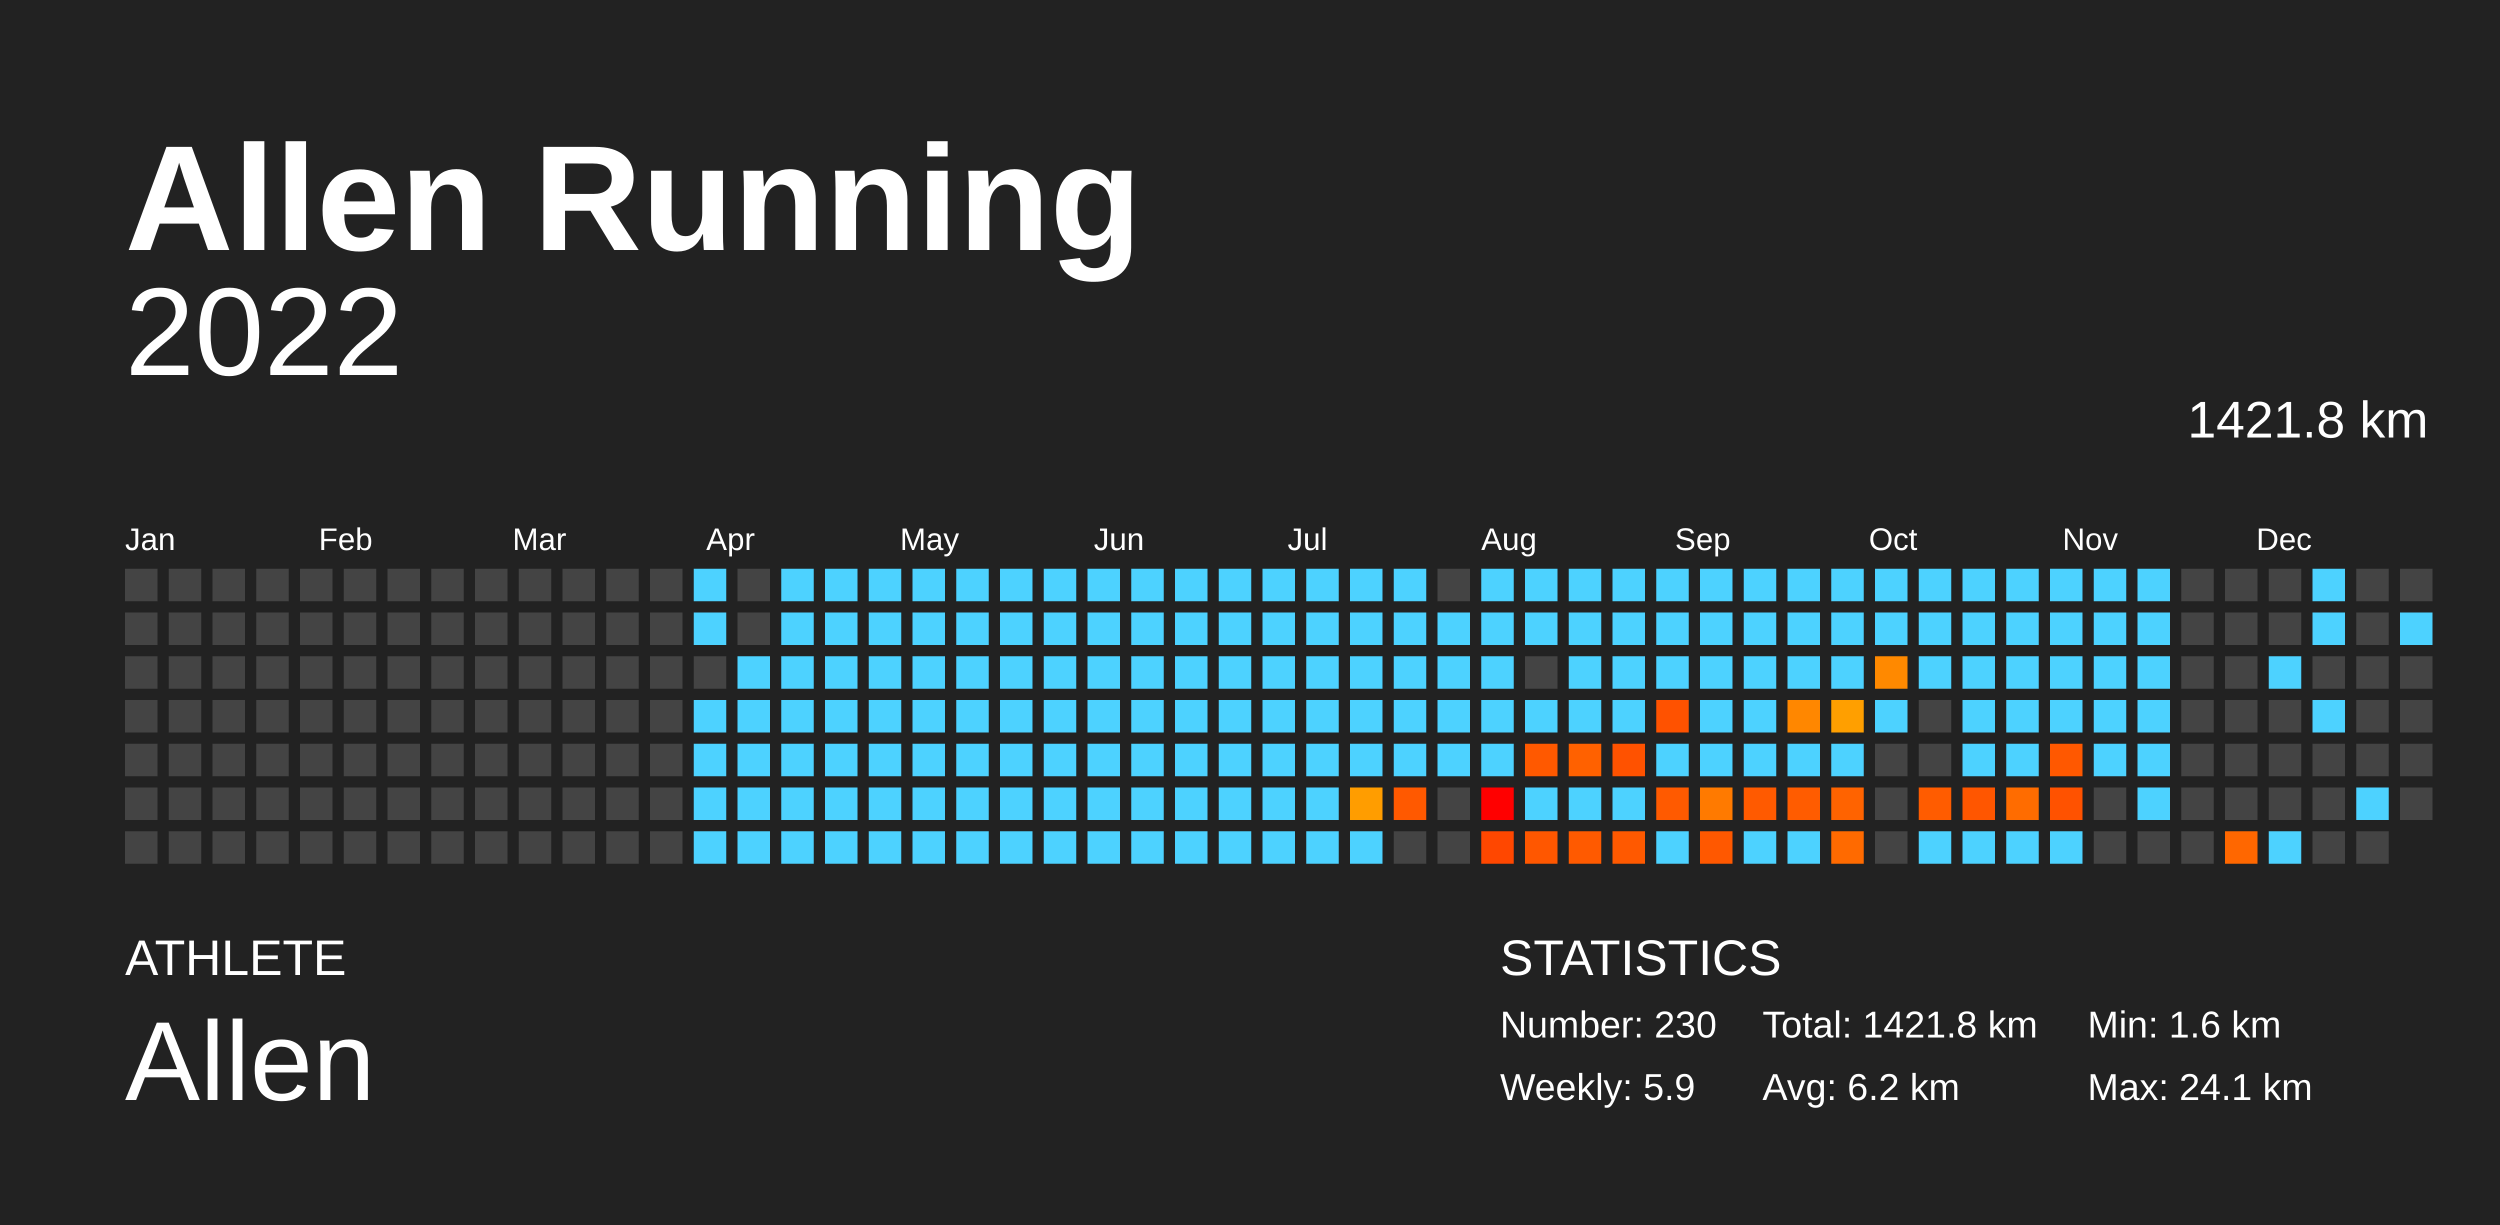
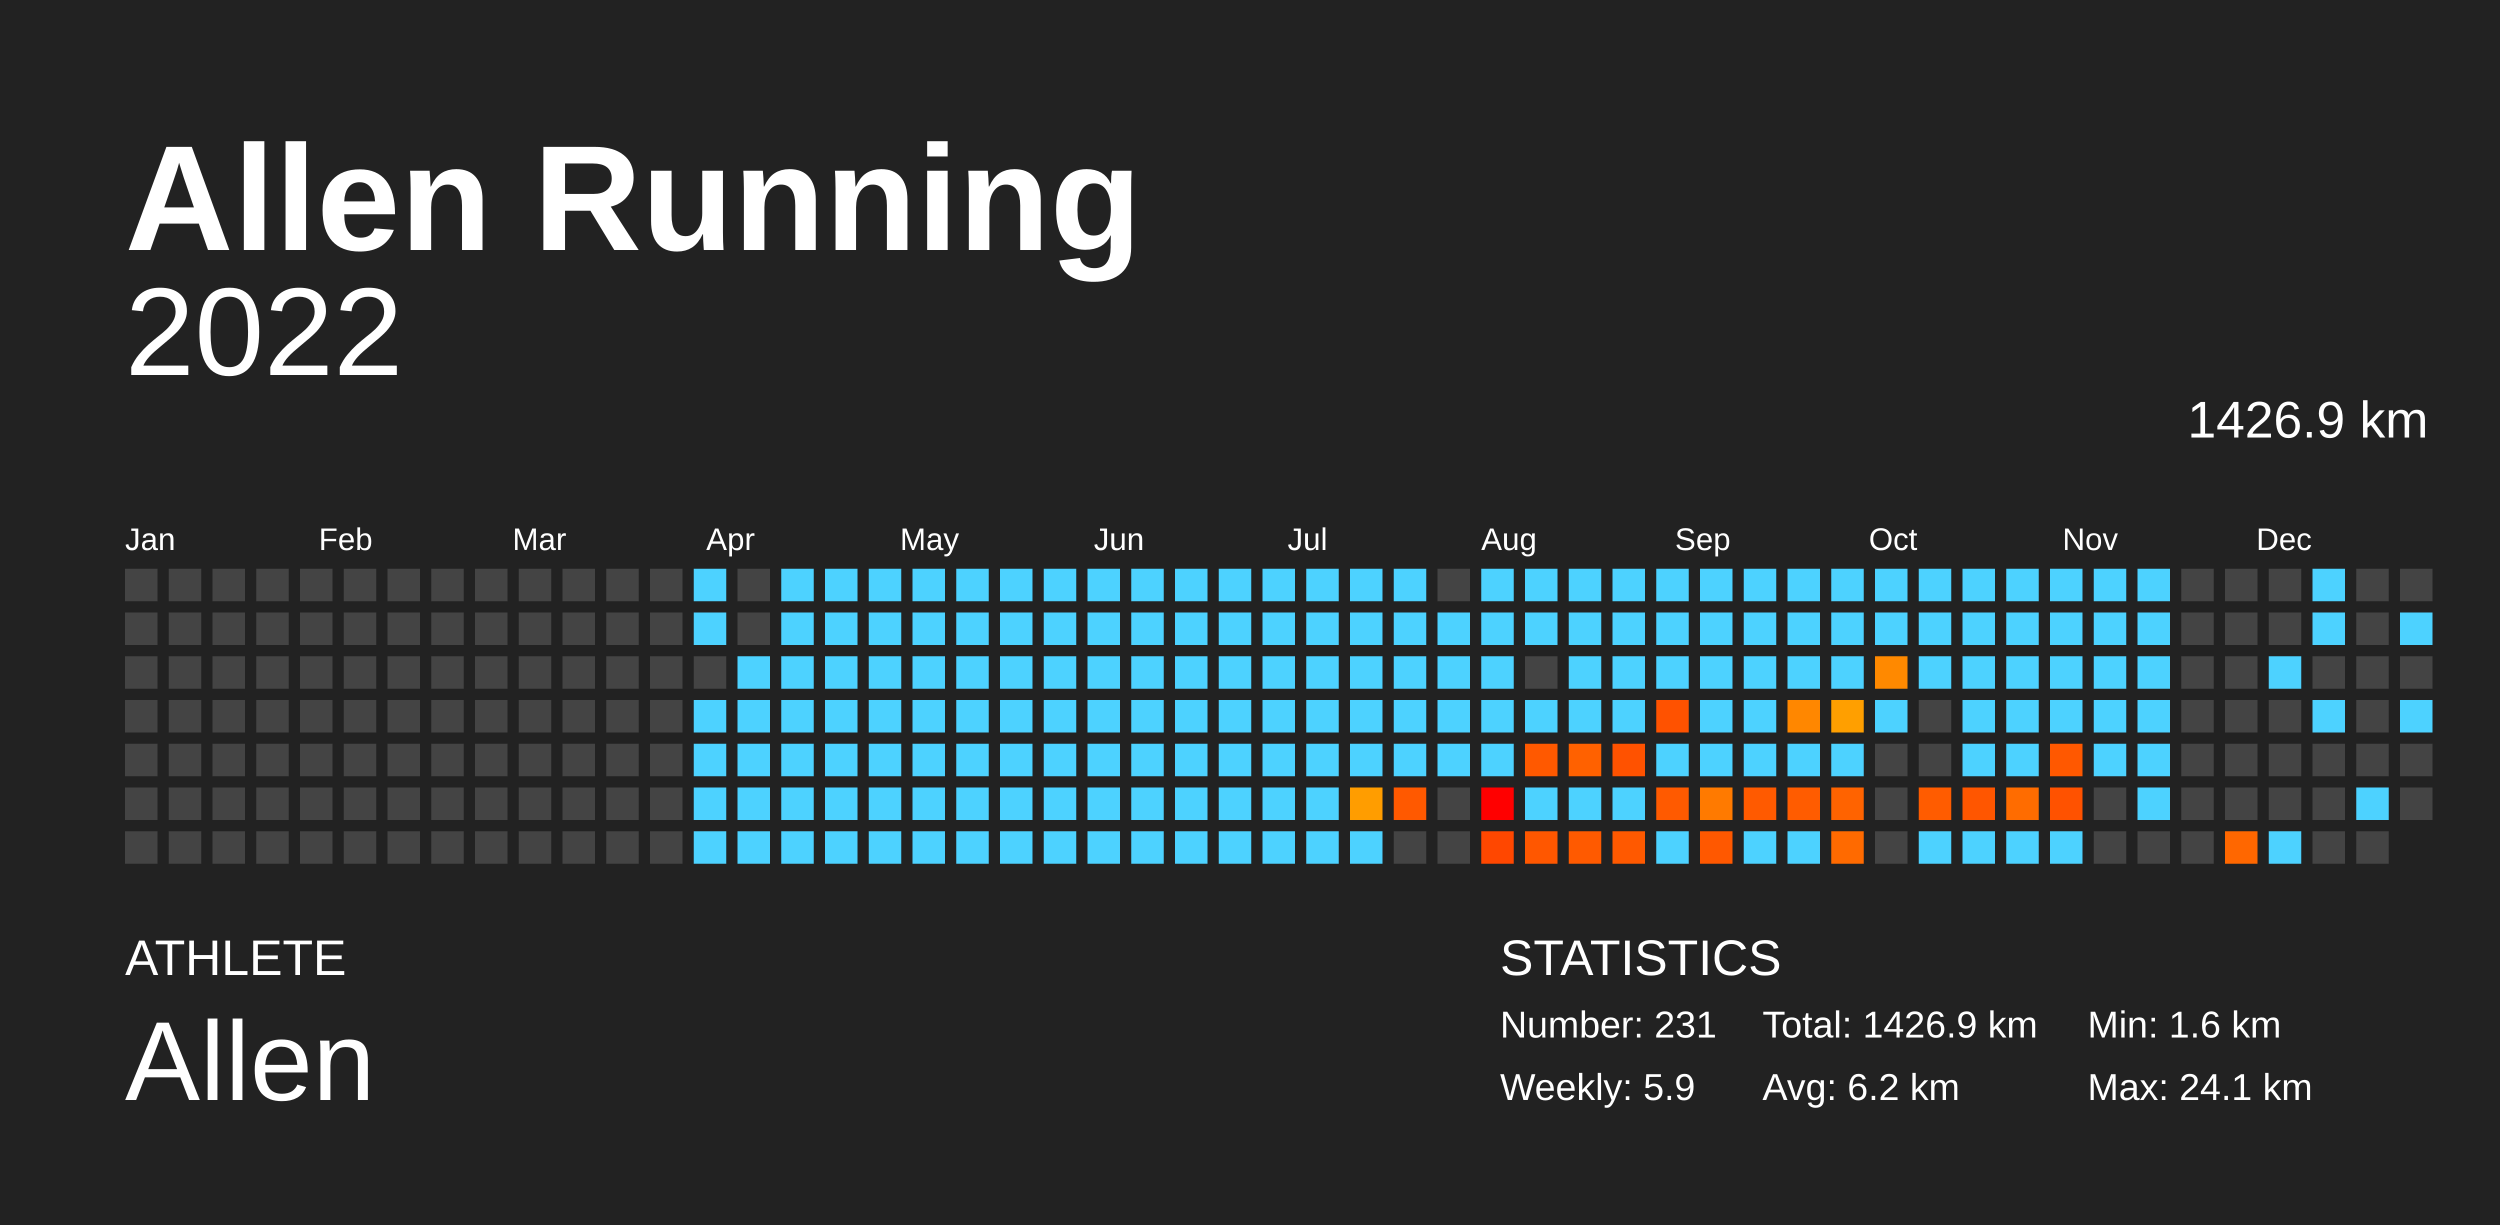
<svg xmlns="http://www.w3.org/2000/svg" baseProfile="full" height="98mm" version="1.1" viewBox="0,0,200,98" width="200mm">
  <defs />
  <rect fill="#222222" height="98" width="200" x="0" y="0" />
  <text fill="#FFFFFF" style="font-size:12px; font-family:Arial; font-weight:bold;" x="10" y="20">Allen Running</text>
  <text fill="#FFFFFF" style="font-size:4px; font-family:Arial" x="10" y="78">ATHLETE</text>
  <text fill="#FFFFFF" style="font-size:9px; font-family:Arial" x="10" y="88">Allen</text>
  <text fill="#FFFFFF" style="font-size:4px; font-family:Arial" x="120" y="78">STATISTICS</text>
-   <text fill="#FFFFFF" style="font-size:3px; font-family:Arial" x="120" y="83">Number: 230</text>
+   <text fill="#FFFFFF" style="font-size:3px; font-family:Arial" x="120" y="83">Number: 231</text>
  <text fill="#FFFFFF" style="font-size:3px; font-family:Arial" x="120" y="88">Weekly: 5.9</text>
-   <text fill="#FFFFFF" style="font-size:3px; font-family:Arial" x="141" y="83">Total: 1421.8 km</text>
+   <text fill="#FFFFFF" style="font-size:3px; font-family:Arial" x="141" y="83">Total: 1426.9 km</text>
  <text fill="#FFFFFF" style="font-size:3px; font-family:Arial" x="141" y="88">Avg: 6.2 km</text>
  <text fill="#FFFFFF" style="font-size:3px; font-family:Arial" x="167" y="83">Min: 1.6 km</text>
  <text fill="#FFFFFF" style="font-size:3px; font-family:Arial" x="167" y="88">Max: 24.1 km</text>
  <text alignment-baseline="hanging" fill="#FFFFFF" style="font-size:10.0px; font-family:Arial;" x="10" y="30">2022</text>
-   <text alignment-baseline="hanging" fill="#FFFFFF" style="font-size:4.125px; font-family:Arial;" x="175" y="35">1421.8 km</text>
+   <text alignment-baseline="hanging" fill="#FFFFFF" style="font-size:4.125px; font-family:Arial;" x="175" y="35">1426.9 km</text>
  <text fill="#FFFFFF" style="font-size:2.5px; font-family:Arial" x="10.0" y="44">Jan</text>
  <text fill="#FFFFFF" style="font-size:2.5px; font-family:Arial" x="25.5" y="44">Feb</text>
  <text fill="#FFFFFF" style="font-size:2.5px; font-family:Arial" x="41.0" y="44">Mar</text>
  <text fill="#FFFFFF" style="font-size:2.5px; font-family:Arial" x="56.5" y="44">Apr</text>
  <text fill="#FFFFFF" style="font-size:2.5px; font-family:Arial" x="72.0" y="44">May</text>
  <text fill="#FFFFFF" style="font-size:2.5px; font-family:Arial" x="87.5" y="44">Jun</text>
  <text fill="#FFFFFF" style="font-size:2.5px; font-family:Arial" x="103.0" y="44">Jul</text>
  <text fill="#FFFFFF" style="font-size:2.5px; font-family:Arial" x="118.5" y="44">Aug</text>
  <text fill="#FFFFFF" style="font-size:2.5px; font-family:Arial" x="134.0" y="44">Sep</text>
  <text fill="#FFFFFF" style="font-size:2.5px; font-family:Arial" x="149.5" y="44">Oct</text>
  <text fill="#FFFFFF" style="font-size:2.5px; font-family:Arial" x="165.0" y="44">Nov</text>
  <text fill="#FFFFFF" style="font-size:2.5px; font-family:Arial" x="180.5" y="44">Dec</text>
  <rect fill="#444444" height="2.6" width="2.6" x="10.0" y="45.5" />
  <rect fill="#444444" height="2.6" width="2.6" x="10.0" y="49.0" />
  <rect fill="#444444" height="2.6" width="2.6" x="10.0" y="52.5" />
  <rect fill="#444444" height="2.6" width="2.6" x="10.0" y="56.0" />
  <rect fill="#444444" height="2.6" width="2.6" x="10.0" y="59.5" />
  <rect fill="#444444" height="2.6" width="2.6" x="10.0" y="63.0" />
  <rect fill="#444444" height="2.6" width="2.6" x="10.0" y="66.5" />
  <rect fill="#444444" height="2.6" width="2.6" x="13.5" y="45.5" />
  <rect fill="#444444" height="2.6" width="2.6" x="13.5" y="49.0" />
  <rect fill="#444444" height="2.6" width="2.6" x="13.5" y="52.5" />
  <rect fill="#444444" height="2.6" width="2.6" x="13.5" y="56.0" />
  <rect fill="#444444" height="2.6" width="2.6" x="13.5" y="59.5" />
  <rect fill="#444444" height="2.6" width="2.6" x="13.5" y="63.0" />
  <rect fill="#444444" height="2.6" width="2.6" x="13.5" y="66.5" />
  <rect fill="#444444" height="2.6" width="2.6" x="17.0" y="45.5" />
  <rect fill="#444444" height="2.6" width="2.6" x="17.0" y="49.0" />
  <rect fill="#444444" height="2.6" width="2.6" x="17.0" y="52.5" />
  <rect fill="#444444" height="2.6" width="2.6" x="17.0" y="56.0" />
  <rect fill="#444444" height="2.6" width="2.6" x="17.0" y="59.5" />
  <rect fill="#444444" height="2.6" width="2.6" x="17.0" y="63.0" />
  <rect fill="#444444" height="2.6" width="2.6" x="17.0" y="66.5" />
  <rect fill="#444444" height="2.6" width="2.6" x="20.5" y="45.5" />
  <rect fill="#444444" height="2.6" width="2.6" x="20.5" y="49.0" />
  <rect fill="#444444" height="2.6" width="2.6" x="20.5" y="52.5" />
  <rect fill="#444444" height="2.6" width="2.6" x="20.5" y="56.0" />
  <rect fill="#444444" height="2.6" width="2.6" x="20.5" y="59.5" />
  <rect fill="#444444" height="2.6" width="2.6" x="20.5" y="63.0" />
  <rect fill="#444444" height="2.6" width="2.6" x="20.5" y="66.5" />
  <rect fill="#444444" height="2.6" width="2.6" x="24.0" y="45.5" />
  <rect fill="#444444" height="2.6" width="2.6" x="24.0" y="49.0" />
  <rect fill="#444444" height="2.6" width="2.6" x="24.0" y="52.5" />
  <rect fill="#444444" height="2.6" width="2.6" x="24.0" y="56.0" />
  <rect fill="#444444" height="2.6" width="2.6" x="24.0" y="59.5" />
  <rect fill="#444444" height="2.6" width="2.6" x="24.0" y="63.0" />
  <rect fill="#444444" height="2.6" width="2.6" x="24.0" y="66.5" />
  <rect fill="#444444" height="2.6" width="2.6" x="27.5" y="45.5" />
  <rect fill="#444444" height="2.6" width="2.6" x="27.5" y="49.0" />
  <rect fill="#444444" height="2.6" width="2.6" x="27.5" y="52.5" />
  <rect fill="#444444" height="2.6" width="2.6" x="27.5" y="56.0" />
  <rect fill="#444444" height="2.6" width="2.6" x="27.5" y="59.5" />
  <rect fill="#444444" height="2.6" width="2.6" x="27.5" y="63.0" />
  <rect fill="#444444" height="2.6" width="2.6" x="27.5" y="66.5" />
  <rect fill="#444444" height="2.6" width="2.6" x="31.0" y="45.5" />
  <rect fill="#444444" height="2.6" width="2.6" x="31.0" y="49.0" />
  <rect fill="#444444" height="2.6" width="2.6" x="31.0" y="52.5" />
  <rect fill="#444444" height="2.6" width="2.6" x="31.0" y="56.0" />
  <rect fill="#444444" height="2.6" width="2.6" x="31.0" y="59.5" />
  <rect fill="#444444" height="2.6" width="2.6" x="31.0" y="63.0" />
  <rect fill="#444444" height="2.6" width="2.6" x="31.0" y="66.5" />
  <rect fill="#444444" height="2.6" width="2.6" x="34.5" y="45.5" />
  <rect fill="#444444" height="2.6" width="2.6" x="34.5" y="49.0" />
  <rect fill="#444444" height="2.6" width="2.6" x="34.5" y="52.5" />
  <rect fill="#444444" height="2.6" width="2.6" x="34.5" y="56.0" />
  <rect fill="#444444" height="2.6" width="2.6" x="34.5" y="59.5" />
  <rect fill="#444444" height="2.6" width="2.6" x="34.5" y="63.0" />
  <rect fill="#444444" height="2.6" width="2.6" x="34.5" y="66.5" />
  <rect fill="#444444" height="2.6" width="2.6" x="38.0" y="45.5" />
  <rect fill="#444444" height="2.6" width="2.6" x="38.0" y="49.0" />
  <rect fill="#444444" height="2.6" width="2.6" x="38.0" y="52.5" />
  <rect fill="#444444" height="2.6" width="2.6" x="38.0" y="56.0" />
  <rect fill="#444444" height="2.6" width="2.6" x="38.0" y="59.5" />
  <rect fill="#444444" height="2.6" width="2.6" x="38.0" y="63.0" />
  <rect fill="#444444" height="2.6" width="2.6" x="38.0" y="66.5" />
  <rect fill="#444444" height="2.6" width="2.6" x="41.5" y="45.5" />
  <rect fill="#444444" height="2.6" width="2.6" x="41.5" y="49.0" />
  <rect fill="#444444" height="2.6" width="2.6" x="41.5" y="52.5" />
  <rect fill="#444444" height="2.6" width="2.6" x="41.5" y="56.0" />
  <rect fill="#444444" height="2.6" width="2.6" x="41.5" y="59.5" />
  <rect fill="#444444" height="2.6" width="2.6" x="41.5" y="63.0" />
  <rect fill="#444444" height="2.6" width="2.6" x="41.5" y="66.5" />
  <rect fill="#444444" height="2.6" width="2.6" x="45.0" y="45.5" />
  <rect fill="#444444" height="2.6" width="2.6" x="45.0" y="49.0" />
  <rect fill="#444444" height="2.6" width="2.6" x="45.0" y="52.5" />
  <rect fill="#444444" height="2.6" width="2.6" x="45.0" y="56.0" />
  <rect fill="#444444" height="2.6" width="2.6" x="45.0" y="59.5" />
  <rect fill="#444444" height="2.6" width="2.6" x="45.0" y="63.0" />
  <rect fill="#444444" height="2.6" width="2.6" x="45.0" y="66.5" />
  <rect fill="#444444" height="2.6" width="2.6" x="48.5" y="45.5" />
  <rect fill="#444444" height="2.6" width="2.6" x="48.5" y="49.0" />
  <rect fill="#444444" height="2.6" width="2.6" x="48.5" y="52.5" />
  <rect fill="#444444" height="2.6" width="2.6" x="48.5" y="56.0" />
  <rect fill="#444444" height="2.6" width="2.6" x="48.5" y="59.5" />
  <rect fill="#444444" height="2.6" width="2.6" x="48.5" y="63.0" />
  <rect fill="#444444" height="2.6" width="2.6" x="48.5" y="66.5" />
  <rect fill="#444444" height="2.6" width="2.6" x="52.0" y="45.5" />
  <rect fill="#444444" height="2.6" width="2.6" x="52.0" y="49.0" />
  <rect fill="#444444" height="2.6" width="2.6" x="52.0" y="52.5" />
  <rect fill="#444444" height="2.6" width="2.6" x="52.0" y="56.0" />
  <rect fill="#444444" height="2.6" width="2.6" x="52.0" y="59.5" />
  <rect fill="#444444" height="2.6" width="2.6" x="52.0" y="63.0" />
  <rect fill="#444444" height="2.6" width="2.6" x="52.0" y="66.5" />
  <rect fill="#4dd2ff" height="2.6" width="2.6" x="55.5" y="45.5" />
  <rect fill="#4dd2ff" height="2.6" width="2.6" x="55.5" y="49.0" />
  <rect fill="#444444" height="2.6" width="2.6" x="55.5" y="52.5" />
  <rect fill="#4dd2ff" height="2.6" width="2.6" x="55.5" y="56.0" />
  <rect fill="#4dd2ff" height="2.6" width="2.6" x="55.5" y="59.5" />
  <rect fill="#4dd2ff" height="2.6" width="2.6" x="55.5" y="63.0" />
  <rect fill="#4dd2ff" height="2.6" width="2.6" x="55.5" y="66.5" />
  <rect fill="#444444" height="2.6" width="2.6" x="59.0" y="45.5" />
  <rect fill="#444444" height="2.6" width="2.6" x="59.0" y="49.0" />
  <rect fill="#4dd2ff" height="2.6" width="2.6" x="59.0" y="52.5" />
  <rect fill="#4dd2ff" height="2.6" width="2.6" x="59.0" y="56.0" />
  <rect fill="#4dd2ff" height="2.6" width="2.6" x="59.0" y="59.5" />
  <rect fill="#4dd2ff" height="2.6" width="2.6" x="59.0" y="63.0" />
  <rect fill="#4dd2ff" height="2.6" width="2.6" x="59.0" y="66.5" />
  <rect fill="#4dd2ff" height="2.6" width="2.6" x="62.5" y="45.5" />
  <rect fill="#4dd2ff" height="2.6" width="2.6" x="62.5" y="49.0" />
  <rect fill="#4dd2ff" height="2.6" width="2.6" x="62.5" y="52.5" />
  <rect fill="#4dd2ff" height="2.6" width="2.6" x="62.5" y="56.0" />
  <rect fill="#4dd2ff" height="2.6" width="2.6" x="62.5" y="59.5" />
  <rect fill="#4dd2ff" height="2.6" width="2.6" x="62.5" y="63.0" />
  <rect fill="#4dd2ff" height="2.6" width="2.6" x="62.5" y="66.5" />
  <rect fill="#4dd2ff" height="2.6" width="2.6" x="66.0" y="45.5" />
  <rect fill="#4dd2ff" height="2.6" width="2.6" x="66.0" y="49.0" />
  <rect fill="#4dd2ff" height="2.6" width="2.6" x="66.0" y="52.5" />
  <rect fill="#4dd2ff" height="2.6" width="2.6" x="66.0" y="56.0" />
  <rect fill="#4dd2ff" height="2.6" width="2.6" x="66.0" y="59.5" />
  <rect fill="#4dd2ff" height="2.6" width="2.6" x="66.0" y="63.0" />
  <rect fill="#4dd2ff" height="2.6" width="2.6" x="66.0" y="66.5" />
  <rect fill="#4dd2ff" height="2.6" width="2.6" x="69.5" y="45.5" />
  <rect fill="#4dd2ff" height="2.6" width="2.6" x="69.5" y="49.0" />
  <rect fill="#4dd2ff" height="2.6" width="2.6" x="69.5" y="52.5" />
  <rect fill="#4dd2ff" height="2.6" width="2.6" x="69.5" y="56.0" />
  <rect fill="#4dd2ff" height="2.6" width="2.6" x="69.5" y="59.5" />
  <rect fill="#4dd2ff" height="2.6" width="2.6" x="69.5" y="63.0" />
  <rect fill="#4dd2ff" height="2.6" width="2.6" x="69.5" y="66.5" />
  <rect fill="#4dd2ff" height="2.6" width="2.6" x="73.0" y="45.5" />
  <rect fill="#4dd2ff" height="2.6" width="2.6" x="73.0" y="49.0" />
  <rect fill="#4dd2ff" height="2.6" width="2.6" x="73.0" y="52.5" />
  <rect fill="#4dd2ff" height="2.6" width="2.6" x="73.0" y="56.0" />
  <rect fill="#4dd2ff" height="2.6" width="2.6" x="73.0" y="59.5" />
  <rect fill="#4dd2ff" height="2.6" width="2.6" x="73.0" y="63.0" />
  <rect fill="#4dd2ff" height="2.6" width="2.6" x="73.0" y="66.5" />
  <rect fill="#4dd2ff" height="2.6" width="2.6" x="76.5" y="45.5" />
  <rect fill="#4dd2ff" height="2.6" width="2.6" x="76.5" y="49.0" />
  <rect fill="#4dd2ff" height="2.6" width="2.6" x="76.5" y="52.5" />
  <rect fill="#4dd2ff" height="2.6" width="2.6" x="76.5" y="56.0" />
  <rect fill="#4dd2ff" height="2.6" width="2.6" x="76.5" y="59.5" />
  <rect fill="#4dd2ff" height="2.6" width="2.6" x="76.5" y="63.0" />
  <rect fill="#4dd2ff" height="2.6" width="2.6" x="76.5" y="66.5" />
  <rect fill="#4dd2ff" height="2.6" width="2.6" x="80.0" y="45.5" />
  <rect fill="#4dd2ff" height="2.6" width="2.6" x="80.0" y="49.0" />
  <rect fill="#4dd2ff" height="2.6" width="2.6" x="80.0" y="52.5" />
  <rect fill="#4dd2ff" height="2.6" width="2.6" x="80.0" y="56.0" />
  <rect fill="#4dd2ff" height="2.6" width="2.6" x="80.0" y="59.5" />
  <rect fill="#4dd2ff" height="2.6" width="2.6" x="80.0" y="63.0" />
  <rect fill="#4dd2ff" height="2.6" width="2.6" x="80.0" y="66.5" />
  <rect fill="#4dd2ff" height="2.6" width="2.6" x="83.5" y="45.5" />
  <rect fill="#4dd2ff" height="2.6" width="2.6" x="83.5" y="49.0" />
  <rect fill="#4dd2ff" height="2.6" width="2.6" x="83.5" y="52.5" />
  <rect fill="#4dd2ff" height="2.6" width="2.6" x="83.5" y="56.0" />
  <rect fill="#4dd2ff" height="2.6" width="2.6" x="83.5" y="59.5" />
  <rect fill="#4dd2ff" height="2.6" width="2.6" x="83.5" y="63.0" />
  <rect fill="#4dd2ff" height="2.6" width="2.6" x="83.5" y="66.5" />
  <rect fill="#4dd2ff" height="2.6" width="2.6" x="87.0" y="45.5" />
  <rect fill="#4dd2ff" height="2.6" width="2.6" x="87.0" y="49.0" />
  <rect fill="#4dd2ff" height="2.6" width="2.6" x="87.0" y="52.5" />
  <rect fill="#4dd2ff" height="2.6" width="2.6" x="87.0" y="56.0" />
  <rect fill="#4dd2ff" height="2.6" width="2.6" x="87.0" y="59.5" />
  <rect fill="#4dd2ff" height="2.6" width="2.6" x="87.0" y="63.0" />
  <rect fill="#4dd2ff" height="2.6" width="2.6" x="87.0" y="66.5" />
  <rect fill="#4dd2ff" height="2.6" width="2.6" x="90.5" y="45.5" />
  <rect fill="#4dd2ff" height="2.6" width="2.6" x="90.5" y="49.0" />
  <rect fill="#4dd2ff" height="2.6" width="2.6" x="90.5" y="52.5" />
  <rect fill="#4dd2ff" height="2.6" width="2.6" x="90.5" y="56.0" />
  <rect fill="#4dd2ff" height="2.6" width="2.6" x="90.5" y="59.5" />
  <rect fill="#4dd2ff" height="2.6" width="2.6" x="90.5" y="63.0" />
  <rect fill="#4dd2ff" height="2.6" width="2.6" x="90.5" y="66.5" />
  <rect fill="#4dd2ff" height="2.6" width="2.6" x="94.0" y="45.5" />
  <rect fill="#4dd2ff" height="2.6" width="2.6" x="94.0" y="49.0" />
  <rect fill="#4dd2ff" height="2.6" width="2.6" x="94.0" y="52.5" />
  <rect fill="#4dd2ff" height="2.6" width="2.6" x="94.0" y="56.0" />
  <rect fill="#4dd2ff" height="2.6" width="2.6" x="94.0" y="59.5" />
  <rect fill="#4dd2ff" height="2.6" width="2.6" x="94.0" y="63.0" />
  <rect fill="#4dd2ff" height="2.6" width="2.6" x="94.0" y="66.5" />
  <rect fill="#4dd2ff" height="2.6" width="2.6" x="97.5" y="45.5" />
  <rect fill="#4dd2ff" height="2.6" width="2.6" x="97.5" y="49.0" />
  <rect fill="#4dd2ff" height="2.6" width="2.6" x="97.5" y="52.5" />
  <rect fill="#4dd2ff" height="2.6" width="2.6" x="97.5" y="56.0" />
  <rect fill="#4dd2ff" height="2.6" width="2.6" x="97.5" y="59.5" />
  <rect fill="#4dd2ff" height="2.6" width="2.6" x="97.5" y="63.0" />
  <rect fill="#4dd2ff" height="2.6" width="2.6" x="97.5" y="66.5" />
  <rect fill="#4dd2ff" height="2.6" width="2.6" x="101.0" y="45.5" />
  <rect fill="#4dd2ff" height="2.6" width="2.6" x="101.0" y="49.0" />
  <rect fill="#4dd2ff" height="2.6" width="2.6" x="101.0" y="52.5" />
  <rect fill="#4dd2ff" height="2.6" width="2.6" x="101.0" y="56.0" />
  <rect fill="#4dd2ff" height="2.6" width="2.6" x="101.0" y="59.5" />
  <rect fill="#4dd2ff" height="2.6" width="2.6" x="101.0" y="63.0" />
  <rect fill="#4dd2ff" height="2.6" width="2.6" x="101.0" y="66.5" />
  <rect fill="#4dd2ff" height="2.6" width="2.6" x="104.5" y="45.5" />
  <rect fill="#4dd2ff" height="2.6" width="2.6" x="104.5" y="49.0" />
  <rect fill="#4dd2ff" height="2.6" width="2.6" x="104.5" y="52.5" />
  <rect fill="#4dd2ff" height="2.6" width="2.6" x="104.5" y="56.0" />
  <rect fill="#4dd2ff" height="2.6" width="2.6" x="104.5" y="59.5" />
  <rect fill="#4dd2ff" height="2.6" width="2.6" x="104.5" y="63.0" />
  <rect fill="#4dd2ff" height="2.6" width="2.6" x="104.5" y="66.5" />
  <rect fill="#4dd2ff" height="2.6" width="2.6" x="108.0" y="45.5" />
  <rect fill="#4dd2ff" height="2.6" width="2.6" x="108.0" y="49.0" />
  <rect fill="#4dd2ff" height="2.6" width="2.6" x="108.0" y="52.5" />
  <rect fill="#4dd2ff" height="2.6" width="2.6" x="108.0" y="56.0" />
  <rect fill="#4dd2ff" height="2.6" width="2.6" x="108.0" y="59.5" />
  <rect fill="#ff9d00" height="2.6" width="2.6" x="108.0" y="63.0" />
  <rect fill="#4dd2ff" height="2.6" width="2.6" x="108.0" y="66.5" />
  <rect fill="#4dd2ff" height="2.6" width="2.6" x="111.5" y="45.5" />
  <rect fill="#4dd2ff" height="2.6" width="2.6" x="111.5" y="49.0" />
  <rect fill="#4dd2ff" height="2.6" width="2.6" x="111.5" y="52.5" />
  <rect fill="#4dd2ff" height="2.6" width="2.6" x="111.5" y="56.0" />
  <rect fill="#4dd2ff" height="2.6" width="2.6" x="111.5" y="59.5" />
  <rect fill="#ff5900" height="2.6" width="2.6" x="111.5" y="63.0" />
  <rect fill="#444444" height="2.6" width="2.6" x="111.5" y="66.5" />
  <rect fill="#444444" height="2.6" width="2.6" x="115.0" y="45.5" />
  <rect fill="#4dd2ff" height="2.6" width="2.6" x="115.0" y="49.0" />
  <rect fill="#4dd2ff" height="2.6" width="2.6" x="115.0" y="52.5" />
  <rect fill="#4dd2ff" height="2.6" width="2.6" x="115.0" y="56.0" />
  <rect fill="#4dd2ff" height="2.6" width="2.6" x="115.0" y="59.5" />
  <rect fill="#444444" height="2.6" width="2.6" x="115.0" y="63.0" />
  <rect fill="#444444" height="2.6" width="2.6" x="115.0" y="66.5" />
  <rect fill="#4dd2ff" height="2.6" width="2.6" x="118.5" y="45.5" />
  <rect fill="#4dd2ff" height="2.6" width="2.6" x="118.5" y="49.0" />
  <rect fill="#4dd2ff" height="2.6" width="2.6" x="118.5" y="52.5" />
  <rect fill="#4dd2ff" height="2.6" width="2.6" x="118.5" y="56.0" />
  <rect fill="#4dd2ff" height="2.6" width="2.6" x="118.5" y="59.5" />
  <rect fill="red" height="2.6" width="2.6" x="118.5" y="63.0" />
  <rect fill="#ff4700" height="2.6" width="2.6" x="118.5" y="66.5" />
  <rect fill="#4dd2ff" height="2.6" width="2.6" x="122.0" y="45.5" />
  <rect fill="#4dd2ff" height="2.6" width="2.6" x="122.0" y="49.0" />
  <rect fill="#444444" height="2.6" width="2.6" x="122.0" y="52.5" />
  <rect fill="#4dd2ff" height="2.6" width="2.6" x="122.0" y="56.0" />
  <rect fill="#ff5900" height="2.6" width="2.6" x="122.0" y="59.5" />
  <rect fill="#4dd2ff" height="2.6" width="2.6" x="122.0" y="63.0" />
  <rect fill="#ff5700" height="2.6" width="2.6" x="122.0" y="66.5" />
  <rect fill="#4dd2ff" height="2.6" width="2.6" x="125.5" y="45.5" />
  <rect fill="#4dd2ff" height="2.6" width="2.6" x="125.5" y="49.0" />
  <rect fill="#4dd2ff" height="2.6" width="2.6" x="125.5" y="52.5" />
  <rect fill="#4dd2ff" height="2.6" width="2.6" x="125.5" y="56.0" />
  <rect fill="#ff6100" height="2.6" width="2.6" x="125.5" y="59.5" />
  <rect fill="#4dd2ff" height="2.6" width="2.6" x="125.5" y="63.0" />
  <rect fill="#ff5a00" height="2.6" width="2.6" x="125.5" y="66.5" />
  <rect fill="#4dd2ff" height="2.6" width="2.6" x="129.0" y="45.5" />
  <rect fill="#4dd2ff" height="2.6" width="2.6" x="129.0" y="49.0" />
  <rect fill="#4dd2ff" height="2.6" width="2.6" x="129.0" y="52.5" />
  <rect fill="#4dd2ff" height="2.6" width="2.6" x="129.0" y="56.0" />
  <rect fill="#ff5200" height="2.6" width="2.6" x="129.0" y="59.5" />
  <rect fill="#4dd2ff" height="2.6" width="2.6" x="129.0" y="63.0" />
  <rect fill="#ff5900" height="2.6" width="2.6" x="129.0" y="66.5" />
  <rect fill="#4dd2ff" height="2.6" width="2.6" x="132.5" y="45.5" />
  <rect fill="#4dd2ff" height="2.6" width="2.6" x="132.5" y="49.0" />
  <rect fill="#4dd2ff" height="2.6" width="2.6" x="132.5" y="52.5" />
  <rect fill="#ff5200" height="2.6" width="2.6" x="132.5" y="56.0" />
  <rect fill="#4dd2ff" height="2.6" width="2.6" x="132.5" y="59.5" />
  <rect fill="#ff5a00" height="2.6" width="2.6" x="132.5" y="63.0" />
  <rect fill="#4dd2ff" height="2.6" width="2.6" x="132.5" y="66.5" />
  <rect fill="#4dd2ff" height="2.6" width="2.6" x="136.0" y="45.5" />
  <rect fill="#4dd2ff" height="2.6" width="2.6" x="136.0" y="49.0" />
  <rect fill="#4dd2ff" height="2.6" width="2.6" x="136.0" y="52.5" />
  <rect fill="#4dd2ff" height="2.6" width="2.6" x="136.0" y="56.0" />
  <rect fill="#4dd2ff" height="2.6" width="2.6" x="136.0" y="59.5" />
  <rect fill="#ff7a00" height="2.6" width="2.6" x="136.0" y="63.0" />
  <rect fill="#ff5800" height="2.6" width="2.6" x="136.0" y="66.5" />
  <rect fill="#4dd2ff" height="2.6" width="2.6" x="139.5" y="45.5" />
  <rect fill="#4dd2ff" height="2.6" width="2.6" x="139.5" y="49.0" />
  <rect fill="#4dd2ff" height="2.6" width="2.6" x="139.5" y="52.5" />
  <rect fill="#4dd2ff" height="2.6" width="2.6" x="139.5" y="56.0" />
  <rect fill="#4dd2ff" height="2.6" width="2.6" x="139.5" y="59.5" />
  <rect fill="#ff5a00" height="2.6" width="2.6" x="139.5" y="63.0" />
  <rect fill="#4dd2ff" height="2.6" width="2.6" x="139.5" y="66.5" />
  <rect fill="#4dd2ff" height="2.6" width="2.6" x="143.0" y="45.5" />
  <rect fill="#4dd2ff" height="2.6" width="2.6" x="143.0" y="49.0" />
  <rect fill="#4dd2ff" height="2.6" width="2.6" x="143.0" y="52.5" />
  <rect fill="#ff8700" height="2.6" width="2.6" x="143.0" y="56.0" />
  <rect fill="#4dd2ff" height="2.6" width="2.6" x="143.0" y="59.5" />
  <rect fill="#ff5c00" height="2.6" width="2.6" x="143.0" y="63.0" />
  <rect fill="#4dd2ff" height="2.6" width="2.6" x="143.0" y="66.5" />
  <rect fill="#4dd2ff" height="2.6" width="2.6" x="146.5" y="45.5" />
  <rect fill="#4dd2ff" height="2.6" width="2.6" x="146.5" y="49.0" />
  <rect fill="#4dd2ff" height="2.6" width="2.6" x="146.5" y="52.5" />
  <rect fill="#ff9f00" height="2.6" width="2.6" x="146.5" y="56.0" />
  <rect fill="#4dd2ff" height="2.6" width="2.6" x="146.5" y="59.5" />
  <rect fill="#ff6300" height="2.6" width="2.6" x="146.5" y="63.0" />
  <rect fill="#ff6a00" height="2.6" width="2.6" x="146.5" y="66.5" />
  <rect fill="#4dd2ff" height="2.6" width="2.6" x="150.0" y="45.5" />
  <rect fill="#4dd2ff" height="2.6" width="2.6" x="150.0" y="49.0" />
  <rect fill="#ff8900" height="2.6" width="2.6" x="150.0" y="52.5" />
  <rect fill="#4dd2ff" height="2.6" width="2.6" x="150.0" y="56.0" />
  <rect fill="#444444" height="2.6" width="2.6" x="150.0" y="59.5" />
  <rect fill="#444444" height="2.6" width="2.6" x="150.0" y="63.0" />
  <rect fill="#444444" height="2.6" width="2.6" x="150.0" y="66.5" />
  <rect fill="#4dd2ff" height="2.6" width="2.6" x="153.5" y="45.5" />
  <rect fill="#4dd2ff" height="2.6" width="2.6" x="153.5" y="49.0" />
  <rect fill="#4dd2ff" height="2.6" width="2.6" x="153.5" y="52.5" />
  <rect fill="#444444" height="2.6" width="2.6" x="153.5" y="56.0" />
  <rect fill="#444444" height="2.6" width="2.6" x="153.5" y="59.5" />
  <rect fill="#ff5c00" height="2.6" width="2.6" x="153.5" y="63.0" />
  <rect fill="#4dd2ff" height="2.6" width="2.6" x="153.5" y="66.5" />
  <rect fill="#4dd2ff" height="2.6" width="2.6" x="157.0" y="45.5" />
  <rect fill="#4dd2ff" height="2.6" width="2.6" x="157.0" y="49.0" />
  <rect fill="#4dd2ff" height="2.6" width="2.6" x="157.0" y="52.5" />
  <rect fill="#4dd2ff" height="2.6" width="2.6" x="157.0" y="56.0" />
  <rect fill="#4dd2ff" height="2.6" width="2.6" x="157.0" y="59.5" />
  <rect fill="#ff5600" height="2.6" width="2.6" x="157.0" y="63.0" />
  <rect fill="#4dd2ff" height="2.6" width="2.6" x="157.0" y="66.5" />
  <rect fill="#4dd2ff" height="2.6" width="2.6" x="160.5" y="45.5" />
  <rect fill="#4dd2ff" height="2.6" width="2.6" x="160.5" y="49.0" />
  <rect fill="#4dd2ff" height="2.6" width="2.6" x="160.5" y="52.5" />
  <rect fill="#4dd2ff" height="2.6" width="2.6" x="160.5" y="56.0" />
  <rect fill="#4dd2ff" height="2.6" width="2.6" x="160.5" y="59.5" />
  <rect fill="#ff6c00" height="2.6" width="2.6" x="160.5" y="63.0" />
  <rect fill="#4dd2ff" height="2.6" width="2.6" x="160.5" y="66.5" />
  <rect fill="#4dd2ff" height="2.6" width="2.6" x="164.0" y="45.5" />
  <rect fill="#4dd2ff" height="2.6" width="2.6" x="164.0" y="49.0" />
  <rect fill="#4dd2ff" height="2.6" width="2.6" x="164.0" y="52.5" />
  <rect fill="#4dd2ff" height="2.6" width="2.6" x="164.0" y="56.0" />
  <rect fill="#ff5800" height="2.6" width="2.6" x="164.0" y="59.5" />
  <rect fill="#ff5200" height="2.6" width="2.6" x="164.0" y="63.0" />
  <rect fill="#4dd2ff" height="2.6" width="2.6" x="164.0" y="66.5" />
  <rect fill="#4dd2ff" height="2.6" width="2.6" x="167.5" y="45.5" />
  <rect fill="#4dd2ff" height="2.6" width="2.6" x="167.5" y="49.0" />
  <rect fill="#4dd2ff" height="2.6" width="2.6" x="167.5" y="52.5" />
  <rect fill="#4dd2ff" height="2.6" width="2.6" x="167.5" y="56.0" />
  <rect fill="#4dd2ff" height="2.6" width="2.6" x="167.5" y="59.5" />
  <rect fill="#444444" height="2.6" width="2.6" x="167.5" y="63.0" />
  <rect fill="#444444" height="2.6" width="2.6" x="167.5" y="66.5" />
  <rect fill="#4dd2ff" height="2.6" width="2.6" x="171.0" y="45.5" />
  <rect fill="#4dd2ff" height="2.6" width="2.6" x="171.0" y="49.0" />
  <rect fill="#4dd2ff" height="2.6" width="2.6" x="171.0" y="52.5" />
  <rect fill="#4dd2ff" height="2.6" width="2.6" x="171.0" y="56.0" />
  <rect fill="#4dd2ff" height="2.6" width="2.6" x="171.0" y="59.5" />
  <rect fill="#4dd2ff" height="2.6" width="2.6" x="171.0" y="63.0" />
  <rect fill="#444444" height="2.6" width="2.6" x="171.0" y="66.5" />
  <rect fill="#444444" height="2.6" width="2.6" x="174.5" y="45.5" />
  <rect fill="#444444" height="2.6" width="2.6" x="174.5" y="49.0" />
  <rect fill="#444444" height="2.6" width="2.6" x="174.5" y="52.5" />
  <rect fill="#444444" height="2.6" width="2.6" x="174.5" y="56.0" />
  <rect fill="#444444" height="2.6" width="2.6" x="174.5" y="59.5" />
  <rect fill="#444444" height="2.6" width="2.6" x="174.5" y="63.0" />
  <rect fill="#444444" height="2.6" width="2.6" x="174.5" y="66.5" />
  <rect fill="#444444" height="2.6" width="2.6" x="178.0" y="45.5" />
  <rect fill="#444444" height="2.6" width="2.6" x="178.0" y="49.0" />
  <rect fill="#444444" height="2.6" width="2.6" x="178.0" y="52.5" />
  <rect fill="#444444" height="2.6" width="2.6" x="178.0" y="56.0" />
  <rect fill="#444444" height="2.6" width="2.6" x="178.0" y="59.5" />
  <rect fill="#444444" height="2.6" width="2.6" x="178.0" y="63.0" />
  <rect fill="#ff6700" height="2.6" width="2.6" x="178.0" y="66.5" />
  <rect fill="#444444" height="2.6" width="2.6" x="181.5" y="45.5" />
  <rect fill="#444444" height="2.6" width="2.6" x="181.5" y="49.0" />
  <rect fill="#4dd2ff" height="2.6" width="2.6" x="181.5" y="52.5" />
  <rect fill="#444444" height="2.6" width="2.6" x="181.5" y="56.0" />
  <rect fill="#444444" height="2.6" width="2.6" x="181.5" y="59.5" />
  <rect fill="#444444" height="2.6" width="2.6" x="181.5" y="63.0" />
  <rect fill="#4dd2ff" height="2.6" width="2.6" x="181.5" y="66.5" />
  <rect fill="#4dd2ff" height="2.6" width="2.6" x="185.0" y="45.5" />
  <rect fill="#4dd2ff" height="2.6" width="2.6" x="185.0" y="49.0" />
  <rect fill="#444444" height="2.6" width="2.6" x="185.0" y="52.5" />
  <rect fill="#4dd2ff" height="2.6" width="2.6" x="185.0" y="56.0" />
  <rect fill="#444444" height="2.6" width="2.6" x="185.0" y="59.5" />
  <rect fill="#444444" height="2.6" width="2.6" x="185.0" y="63.0" />
  <rect fill="#444444" height="2.6" width="2.6" x="185.0" y="66.5" />
  <rect fill="#444444" height="2.6" width="2.6" x="188.5" y="45.5" />
  <rect fill="#444444" height="2.6" width="2.6" x="188.5" y="49.0" />
  <rect fill="#444444" height="2.6" width="2.6" x="188.5" y="52.5" />
  <rect fill="#444444" height="2.6" width="2.6" x="188.5" y="56.0" />
  <rect fill="#444444" height="2.6" width="2.6" x="188.5" y="59.5" />
  <rect fill="#4dd2ff" height="2.6" width="2.6" x="188.5" y="63.0" />
  <rect fill="#444444" height="2.6" width="2.6" x="188.5" y="66.5" />
  <rect fill="#444444" height="2.6" width="2.6" x="192.0" y="45.5" />
  <rect fill="#4dd2ff" height="2.6" width="2.6" x="192.0" y="49.0" />
  <rect fill="#444444" height="2.6" width="2.6" x="192.0" y="52.5" />
-   <rect fill="#444444" height="2.6" width="2.6" x="192.0" y="56.0" />
+   <rect fill="#4dd2ff" height="2.6" width="2.6" x="192.0" y="56.0" />
  <rect fill="#444444" height="2.6" width="2.6" x="192.0" y="59.5" />
  <rect fill="#444444" height="2.6" width="2.6" x="192.0" y="63.0" />
</svg>
